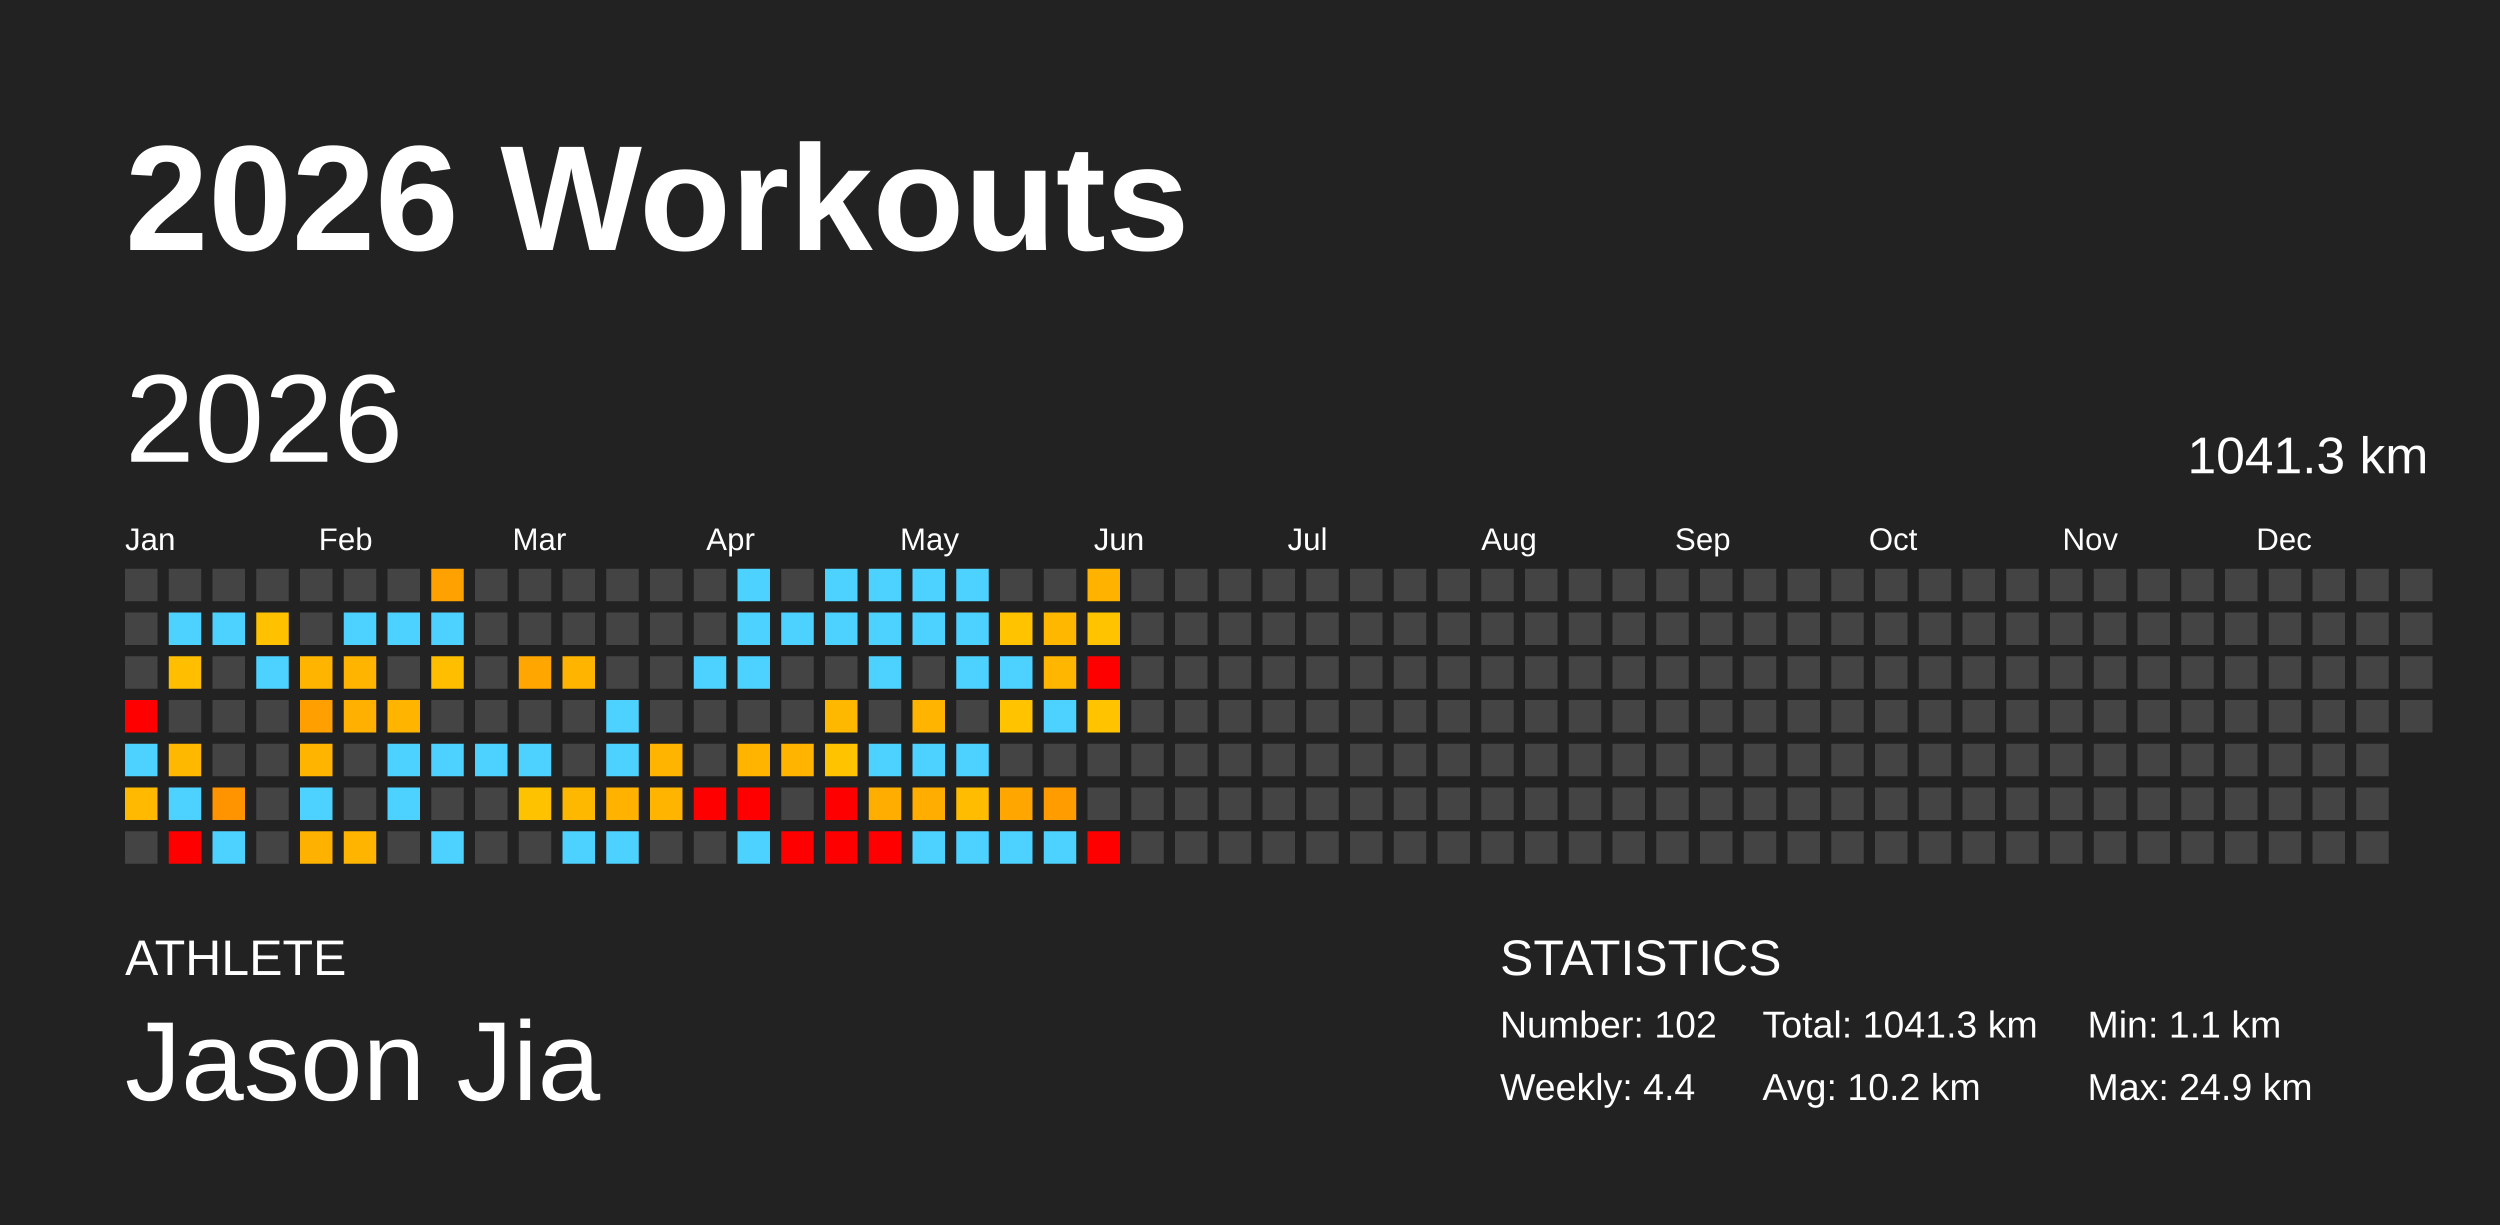
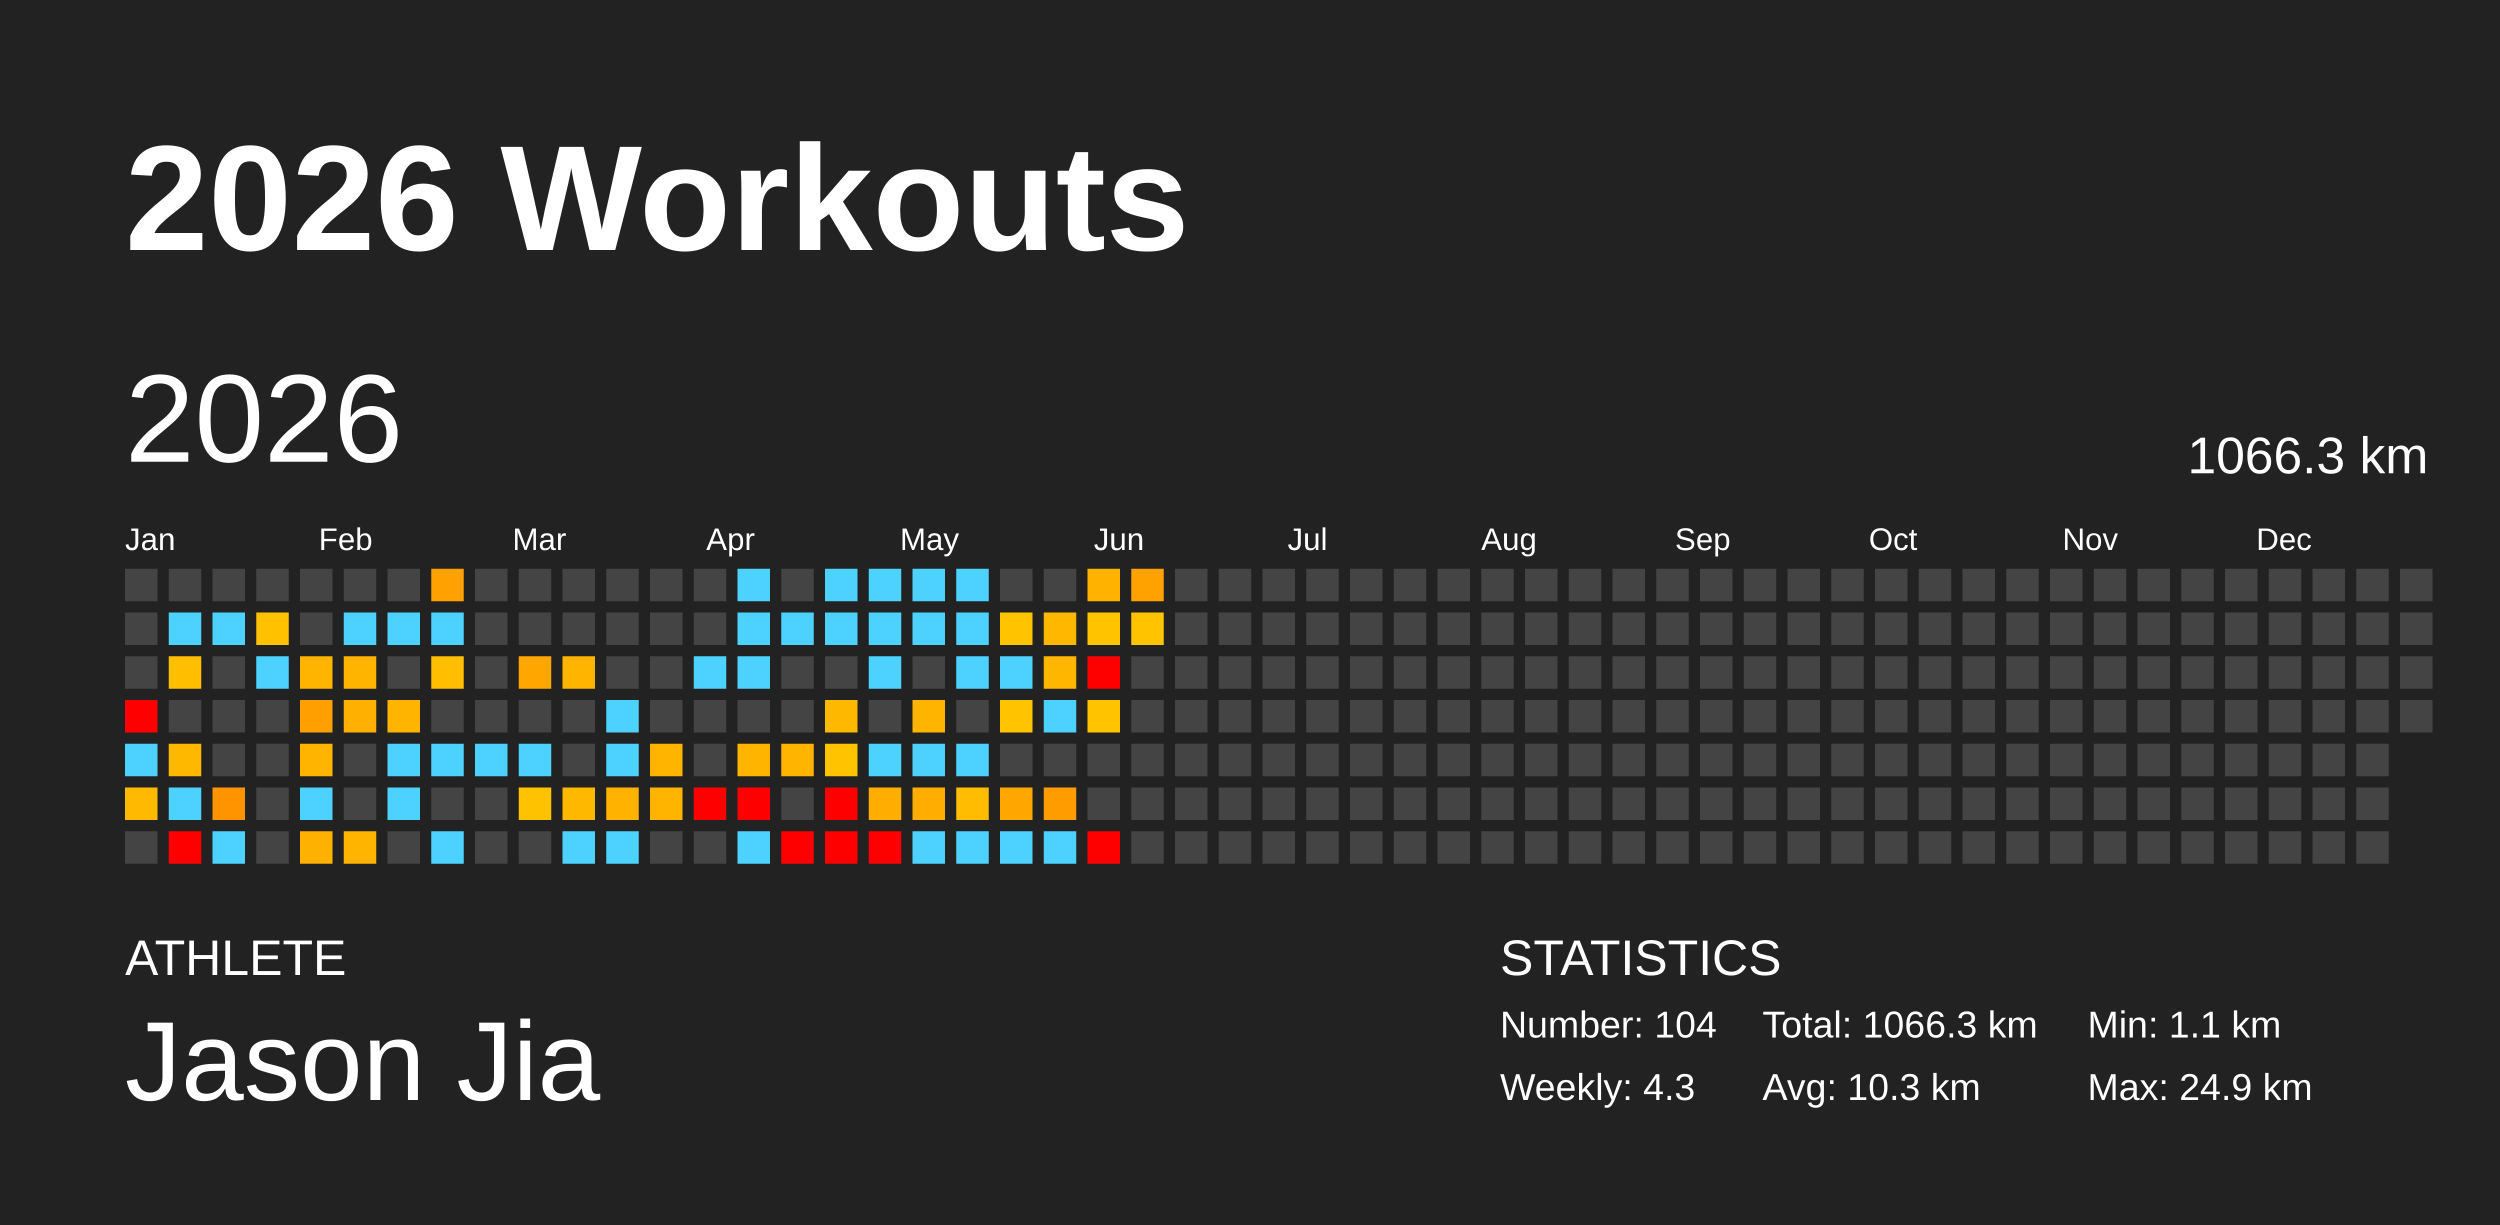
<svg xmlns="http://www.w3.org/2000/svg" baseProfile="full" height="98mm" version="1.1" viewBox="0,0,200,98" width="200mm">
  <defs />
  <rect fill="#222222" height="98" width="200" x="0" y="0" />
  <text fill="#FFFFFF" style="font-size:12px; font-family:Arial; font-weight:bold;" x="10" y="20">2026 Workouts</text>
  <text fill="#FFFFFF" style="font-size:4px; font-family:Arial" x="10" y="78">ATHLETE</text>
  <text fill="#FFFFFF" style="font-size:9px; font-family:Arial" x="10" y="88">Jason Jia</text>
  <text fill="#FFFFFF" style="font-size:4px; font-family:Arial" x="120" y="78">STATISTICS</text>
-   <text fill="#FFFFFF" style="font-size:3px; font-family:Arial" x="120" y="83">Number: 102</text>
-   <text fill="#FFFFFF" style="font-size:3px; font-family:Arial" x="120" y="88">Weekly: 4.4</text>
-   <text fill="#FFFFFF" style="font-size:3px; font-family:Arial" x="141" y="83">Total: 1041.3 km</text>
-   <text fill="#FFFFFF" style="font-size:3px; font-family:Arial" x="141" y="88">Avg: 10.2 km</text>
+   <text fill="#FFFFFF" style="font-size:3px; font-family:Arial" x="120" y="83">Number: 104</text>
+   <text fill="#FFFFFF" style="font-size:3px; font-family:Arial" x="120" y="88">Weekly: 4.3</text>
+   <text fill="#FFFFFF" style="font-size:3px; font-family:Arial" x="141" y="83">Total: 1066.3 km</text>
+   <text fill="#FFFFFF" style="font-size:3px; font-family:Arial" x="141" y="88">Avg: 10.3 km</text>
  <text fill="#FFFFFF" style="font-size:3px; font-family:Arial" x="167" y="83">Min: 1.1 km</text>
  <text fill="#FFFFFF" style="font-size:3px; font-family:Arial" x="167" y="88">Max: 24.9 km</text>
  <text dominant-baseline="hanging" fill="#FFFFFF" style="font-size:10.0px; font-family:Arial;" x="10" y="30">2026</text>
-   <text dominant-baseline="hanging" fill="#FFFFFF" style="font-size:4.125px; font-family:Arial;" x="175" y="35">1041.3 km</text>
+   <text dominant-baseline="hanging" fill="#FFFFFF" style="font-size:4.125px; font-family:Arial;" x="175" y="35">1066.3 km</text>
  <text fill="#FFFFFF" style="font-size:2.5px; font-family:Arial" x="10.0" y="44">Jan</text>
  <text fill="#FFFFFF" style="font-size:2.5px; font-family:Arial" x="25.5" y="44">Feb</text>
  <text fill="#FFFFFF" style="font-size:2.5px; font-family:Arial" x="41.0" y="44">Mar</text>
  <text fill="#FFFFFF" style="font-size:2.5px; font-family:Arial" x="56.5" y="44">Apr</text>
  <text fill="#FFFFFF" style="font-size:2.5px; font-family:Arial" x="72.0" y="44">May</text>
  <text fill="#FFFFFF" style="font-size:2.5px; font-family:Arial" x="87.5" y="44">Jun</text>
  <text fill="#FFFFFF" style="font-size:2.5px; font-family:Arial" x="103.0" y="44">Jul</text>
  <text fill="#FFFFFF" style="font-size:2.5px; font-family:Arial" x="118.5" y="44">Aug</text>
  <text fill="#FFFFFF" style="font-size:2.5px; font-family:Arial" x="134.0" y="44">Sep</text>
  <text fill="#FFFFFF" style="font-size:2.5px; font-family:Arial" x="149.5" y="44">Oct</text>
  <text fill="#FFFFFF" style="font-size:2.5px; font-family:Arial" x="165.0" y="44">Nov</text>
  <text fill="#FFFFFF" style="font-size:2.5px; font-family:Arial" x="180.5" y="44">Dec</text>
  <rect fill="#444444" height="2.6" width="2.6" x="10.0" y="45.5" />
  <rect fill="#444444" height="2.6" width="2.6" x="10.0" y="49.0" />
  <rect fill="#444444" height="2.6" width="2.6" x="10.0" y="52.5" />
  <rect fill="red" height="2.6" width="2.6" x="10.0" y="56.0" />
  <rect fill="#4dd2ff" height="2.6" width="2.6" x="10.0" y="59.5" />
  <rect fill="#ffba00" height="2.6" width="2.6" x="10.0" y="63.0" />
  <rect fill="#444444" height="2.6" width="2.6" x="10.0" y="66.5" />
  <rect fill="#444444" height="2.6" width="2.6" x="13.5" y="45.5" />
  <rect fill="#4dd2ff" height="2.6" width="2.6" x="13.5" y="49.0" />
  <rect fill="#ffbf00" height="2.6" width="2.6" x="13.5" y="52.5" />
  <rect fill="#444444" height="2.6" width="2.6" x="13.5" y="56.0" />
  <rect fill="#ffb800" height="2.6" width="2.6" x="13.5" y="59.5" />
  <rect fill="#4dd2ff" height="2.6" width="2.6" x="13.5" y="63.0" />
  <rect fill="red" height="2.6" width="2.6" x="13.5" y="66.5" />
  <rect fill="#444444" height="2.6" width="2.6" x="17.0" y="45.5" />
  <rect fill="#4dd2ff" height="2.6" width="2.6" x="17.0" y="49.0" />
  <rect fill="#444444" height="2.6" width="2.6" x="17.0" y="52.5" />
  <rect fill="#444444" height="2.6" width="2.6" x="17.0" y="56.0" />
  <rect fill="#444444" height="2.6" width="2.6" x="17.0" y="59.5" />
  <rect fill="#ff9400" height="2.6" width="2.6" x="17.0" y="63.0" />
  <rect fill="#4dd2ff" height="2.6" width="2.6" x="17.0" y="66.5" />
  <rect fill="#444444" height="2.6" width="2.6" x="20.5" y="45.5" />
  <rect fill="#ffc100" height="2.6" width="2.6" x="20.5" y="49.0" />
  <rect fill="#4dd2ff" height="2.6" width="2.6" x="20.5" y="52.5" />
  <rect fill="#444444" height="2.6" width="2.6" x="20.5" y="56.0" />
  <rect fill="#444444" height="2.6" width="2.6" x="20.5" y="59.5" />
  <rect fill="#444444" height="2.6" width="2.6" x="20.5" y="63.0" />
  <rect fill="#444444" height="2.6" width="2.6" x="20.5" y="66.5" />
  <rect fill="#444444" height="2.6" width="2.6" x="24.0" y="45.5" />
  <rect fill="#444444" height="2.6" width="2.6" x="24.0" y="49.0" />
  <rect fill="#ffb400" height="2.6" width="2.6" x="24.0" y="52.5" />
  <rect fill="#ffa000" height="2.6" width="2.6" x="24.0" y="56.0" />
  <rect fill="#ffb500" height="2.6" width="2.6" x="24.0" y="59.5" />
  <rect fill="#4dd2ff" height="2.6" width="2.6" x="24.0" y="63.0" />
  <rect fill="#ffb100" height="2.6" width="2.6" x="24.0" y="66.5" />
  <rect fill="#444444" height="2.6" width="2.6" x="27.5" y="45.5" />
  <rect fill="#4dd2ff" height="2.6" width="2.6" x="27.5" y="49.0" />
  <rect fill="#ffb500" height="2.6" width="2.6" x="27.5" y="52.5" />
  <rect fill="#ffb000" height="2.6" width="2.6" x="27.5" y="56.0" />
  <rect fill="#444444" height="2.6" width="2.6" x="27.5" y="59.5" />
  <rect fill="#444444" height="2.6" width="2.6" x="27.5" y="63.0" />
  <rect fill="#ffb500" height="2.6" width="2.6" x="27.5" y="66.5" />
  <rect fill="#444444" height="2.6" width="2.6" x="31.0" y="45.5" />
  <rect fill="#4dd2ff" height="2.6" width="2.6" x="31.0" y="49.0" />
  <rect fill="#444444" height="2.6" width="2.6" x="31.0" y="52.5" />
  <rect fill="#ffb500" height="2.6" width="2.6" x="31.0" y="56.0" />
  <rect fill="#4dd2ff" height="2.6" width="2.6" x="31.0" y="59.5" />
  <rect fill="#4dd2ff" height="2.6" width="2.6" x="31.0" y="63.0" />
  <rect fill="#444444" height="2.6" width="2.6" x="31.0" y="66.5" />
  <rect fill="#ffa100" height="2.6" width="2.6" x="34.5" y="45.5" />
  <rect fill="#4dd2ff" height="2.6" width="2.6" x="34.5" y="49.0" />
  <rect fill="#ffbe00" height="2.6" width="2.6" x="34.5" y="52.5" />
  <rect fill="#444444" height="2.6" width="2.6" x="34.5" y="56.0" />
  <rect fill="#4dd2ff" height="2.6" width="2.6" x="34.5" y="59.5" />
  <rect fill="#444444" height="2.6" width="2.6" x="34.5" y="63.0" />
  <rect fill="#4dd2ff" height="2.6" width="2.6" x="34.5" y="66.5" />
  <rect fill="#444444" height="2.6" width="2.6" x="38.0" y="45.5" />
  <rect fill="#444444" height="2.6" width="2.6" x="38.0" y="49.0" />
  <rect fill="#444444" height="2.6" width="2.6" x="38.0" y="52.5" />
  <rect fill="#444444" height="2.6" width="2.6" x="38.0" y="56.0" />
  <rect fill="#4dd2ff" height="2.6" width="2.6" x="38.0" y="59.5" />
  <rect fill="#444444" height="2.6" width="2.6" x="38.0" y="63.0" />
  <rect fill="#444444" height="2.6" width="2.6" x="38.0" y="66.5" />
  <rect fill="#444444" height="2.6" width="2.6" x="41.5" y="45.5" />
  <rect fill="#444444" height="2.6" width="2.6" x="41.5" y="49.0" />
  <rect fill="#ffa600" height="2.6" width="2.6" x="41.5" y="52.5" />
  <rect fill="#444444" height="2.6" width="2.6" x="41.5" y="56.0" />
  <rect fill="#4dd2ff" height="2.6" width="2.6" x="41.5" y="59.5" />
  <rect fill="#ffc200" height="2.6" width="2.6" x="41.5" y="63.0" />
  <rect fill="#444444" height="2.6" width="2.6" x="41.5" y="66.5" />
  <rect fill="#444444" height="2.6" width="2.6" x="45.0" y="45.5" />
  <rect fill="#444444" height="2.6" width="2.6" x="45.0" y="49.0" />
  <rect fill="#ffb500" height="2.6" width="2.6" x="45.0" y="52.5" />
  <rect fill="#444444" height="2.6" width="2.6" x="45.0" y="56.0" />
  <rect fill="#444444" height="2.6" width="2.6" x="45.0" y="59.5" />
  <rect fill="#ffb800" height="2.6" width="2.6" x="45.0" y="63.0" />
  <rect fill="#4dd2ff" height="2.6" width="2.6" x="45.0" y="66.5" />
  <rect fill="#444444" height="2.6" width="2.6" x="48.5" y="45.5" />
  <rect fill="#444444" height="2.6" width="2.6" x="48.5" y="49.0" />
  <rect fill="#444444" height="2.6" width="2.6" x="48.5" y="52.5" />
  <rect fill="#4dd2ff" height="2.6" width="2.6" x="48.5" y="56.0" />
  <rect fill="#4dd2ff" height="2.6" width="2.6" x="48.5" y="59.5" />
  <rect fill="#ffb200" height="2.6" width="2.6" x="48.5" y="63.0" />
  <rect fill="#4dd2ff" height="2.6" width="2.6" x="48.5" y="66.5" />
  <rect fill="#444444" height="2.6" width="2.6" x="52.0" y="45.5" />
  <rect fill="#444444" height="2.6" width="2.6" x="52.0" y="49.0" />
  <rect fill="#444444" height="2.6" width="2.6" x="52.0" y="52.5" />
  <rect fill="#444444" height="2.6" width="2.6" x="52.0" y="56.0" />
  <rect fill="#ffb400" height="2.6" width="2.6" x="52.0" y="59.5" />
  <rect fill="#ffb400" height="2.6" width="2.6" x="52.0" y="63.0" />
  <rect fill="#444444" height="2.6" width="2.6" x="52.0" y="66.5" />
  <rect fill="#444444" height="2.6" width="2.6" x="55.5" y="45.5" />
  <rect fill="#444444" height="2.6" width="2.6" x="55.5" y="49.0" />
  <rect fill="#4dd2ff" height="2.6" width="2.6" x="55.5" y="52.5" />
  <rect fill="#444444" height="2.6" width="2.6" x="55.5" y="56.0" />
  <rect fill="#444444" height="2.6" width="2.6" x="55.5" y="59.5" />
  <rect fill="red" height="2.6" width="2.6" x="55.5" y="63.0" />
  <rect fill="#444444" height="2.6" width="2.6" x="55.5" y="66.5" />
  <rect fill="#4dd2ff" height="2.6" width="2.6" x="59.0" y="45.5" />
  <rect fill="#4dd2ff" height="2.6" width="2.6" x="59.0" y="49.0" />
  <rect fill="#4dd2ff" height="2.6" width="2.6" x="59.0" y="52.5" />
  <rect fill="#444444" height="2.6" width="2.6" x="59.0" y="56.0" />
  <rect fill="#ffb500" height="2.6" width="2.6" x="59.0" y="59.5" />
  <rect fill="red" height="2.6" width="2.6" x="59.0" y="63.0" />
  <rect fill="#4dd2ff" height="2.6" width="2.6" x="59.0" y="66.5" />
  <rect fill="#444444" height="2.6" width="2.6" x="62.5" y="45.5" />
  <rect fill="#4dd2ff" height="2.6" width="2.6" x="62.5" y="49.0" />
  <rect fill="#444444" height="2.6" width="2.6" x="62.5" y="52.5" />
  <rect fill="#444444" height="2.6" width="2.6" x="62.5" y="56.0" />
  <rect fill="#ffb500" height="2.6" width="2.6" x="62.5" y="59.5" />
  <rect fill="#444444" height="2.6" width="2.6" x="62.5" y="63.0" />
  <rect fill="red" height="2.6" width="2.6" x="62.5" y="66.5" />
  <rect fill="#4dd2ff" height="2.6" width="2.6" x="66.0" y="45.5" />
  <rect fill="#4dd2ff" height="2.6" width="2.6" x="66.0" y="49.0" />
  <rect fill="#444444" height="2.6" width="2.6" x="66.0" y="52.5" />
  <rect fill="#ffb800" height="2.6" width="2.6" x="66.0" y="56.0" />
  <rect fill="#ffc300" height="2.6" width="2.6" x="66.0" y="59.5" />
  <rect fill="red" height="2.6" width="2.6" x="66.0" y="63.0" />
  <rect fill="red" height="2.6" width="2.6" x="66.0" y="66.5" />
  <rect fill="#4dd2ff" height="2.6" width="2.6" x="69.5" y="45.5" />
  <rect fill="#4dd2ff" height="2.6" width="2.6" x="69.5" y="49.0" />
  <rect fill="#4dd2ff" height="2.6" width="2.6" x="69.5" y="52.5" />
  <rect fill="#444444" height="2.6" width="2.6" x="69.5" y="56.0" />
  <rect fill="#4dd2ff" height="2.6" width="2.6" x="69.5" y="59.5" />
  <rect fill="#ffae00" height="2.6" width="2.6" x="69.5" y="63.0" />
  <rect fill="red" height="2.6" width="2.6" x="69.5" y="66.5" />
  <rect fill="#4dd2ff" height="2.6" width="2.6" x="73.0" y="45.5" />
  <rect fill="#4dd2ff" height="2.6" width="2.6" x="73.0" y="49.0" />
  <rect fill="#444444" height="2.6" width="2.6" x="73.0" y="52.5" />
  <rect fill="#ffb500" height="2.6" width="2.6" x="73.0" y="56.0" />
  <rect fill="#4dd2ff" height="2.6" width="2.6" x="73.0" y="59.5" />
  <rect fill="#ffae00" height="2.6" width="2.6" x="73.0" y="63.0" />
  <rect fill="#4dd2ff" height="2.6" width="2.6" x="73.0" y="66.5" />
  <rect fill="#4dd2ff" height="2.6" width="2.6" x="76.5" y="45.5" />
  <rect fill="#4dd2ff" height="2.6" width="2.6" x="76.5" y="49.0" />
  <rect fill="#4dd2ff" height="2.6" width="2.6" x="76.5" y="52.5" />
  <rect fill="#444444" height="2.6" width="2.6" x="76.5" y="56.0" />
  <rect fill="#4dd2ff" height="2.6" width="2.6" x="76.5" y="59.5" />
  <rect fill="#ffbc00" height="2.6" width="2.6" x="76.5" y="63.0" />
  <rect fill="#4dd2ff" height="2.6" width="2.6" x="76.5" y="66.5" />
  <rect fill="#444444" height="2.6" width="2.6" x="80.0" y="45.5" />
  <rect fill="#ffc300" height="2.6" width="2.6" x="80.0" y="49.0" />
  <rect fill="#4dd2ff" height="2.6" width="2.6" x="80.0" y="52.5" />
  <rect fill="#ffc300" height="2.6" width="2.6" x="80.0" y="56.0" />
  <rect fill="#444444" height="2.6" width="2.6" x="80.0" y="59.5" />
  <rect fill="#ffa700" height="2.6" width="2.6" x="80.0" y="63.0" />
  <rect fill="#4dd2ff" height="2.6" width="2.6" x="80.0" y="66.5" />
  <rect fill="#444444" height="2.6" width="2.6" x="83.5" y="45.5" />
  <rect fill="#ffb700" height="2.6" width="2.6" x="83.5" y="49.0" />
  <rect fill="#ffb600" height="2.6" width="2.6" x="83.5" y="52.5" />
  <rect fill="#4dd2ff" height="2.6" width="2.6" x="83.5" y="56.0" />
  <rect fill="#444444" height="2.6" width="2.6" x="83.5" y="59.5" />
  <rect fill="#ff9d00" height="2.6" width="2.6" x="83.5" y="63.0" />
  <rect fill="#4dd2ff" height="2.6" width="2.6" x="83.5" y="66.5" />
  <rect fill="#ffb200" height="2.6" width="2.6" x="87.0" y="45.5" />
  <rect fill="#ffc300" height="2.6" width="2.6" x="87.0" y="49.0" />
  <rect fill="red" height="2.6" width="2.6" x="87.0" y="52.5" />
  <rect fill="#ffc300" height="2.6" width="2.6" x="87.0" y="56.0" />
  <rect fill="#444444" height="2.6" width="2.6" x="87.0" y="59.5" />
  <rect fill="#444444" height="2.6" width="2.6" x="87.0" y="63.0" />
  <rect fill="red" height="2.6" width="2.6" x="87.0" y="66.5" />
-   <rect fill="#444444" height="2.6" width="2.6" x="90.5" y="45.5" />
-   <rect fill="#444444" height="2.6" width="2.6" x="90.5" y="49.0" />
+   <rect fill="#ffa200" height="2.6" width="2.6" x="90.5" y="45.5" />
+   <rect fill="#ffc300" height="2.6" width="2.6" x="90.5" y="49.0" />
  <rect fill="#444444" height="2.6" width="2.6" x="90.5" y="52.5" />
  <rect fill="#444444" height="2.6" width="2.6" x="90.5" y="56.0" />
  <rect fill="#444444" height="2.6" width="2.6" x="90.5" y="59.5" />
  <rect fill="#444444" height="2.6" width="2.6" x="90.5" y="63.0" />
  <rect fill="#444444" height="2.6" width="2.6" x="90.5" y="66.5" />
  <rect fill="#444444" height="2.6" width="2.6" x="94.0" y="45.5" />
  <rect fill="#444444" height="2.6" width="2.6" x="94.0" y="49.0" />
  <rect fill="#444444" height="2.6" width="2.6" x="94.0" y="52.5" />
  <rect fill="#444444" height="2.6" width="2.6" x="94.0" y="56.0" />
  <rect fill="#444444" height="2.6" width="2.6" x="94.0" y="59.5" />
  <rect fill="#444444" height="2.6" width="2.6" x="94.0" y="63.0" />
  <rect fill="#444444" height="2.6" width="2.6" x="94.0" y="66.5" />
  <rect fill="#444444" height="2.6" width="2.6" x="97.5" y="45.5" />
  <rect fill="#444444" height="2.6" width="2.6" x="97.5" y="49.0" />
  <rect fill="#444444" height="2.6" width="2.6" x="97.5" y="52.5" />
  <rect fill="#444444" height="2.6" width="2.6" x="97.5" y="56.0" />
  <rect fill="#444444" height="2.6" width="2.6" x="97.5" y="59.5" />
  <rect fill="#444444" height="2.6" width="2.6" x="97.5" y="63.0" />
  <rect fill="#444444" height="2.6" width="2.6" x="97.5" y="66.5" />
  <rect fill="#444444" height="2.6" width="2.6" x="101.0" y="45.5" />
  <rect fill="#444444" height="2.6" width="2.6" x="101.0" y="49.0" />
  <rect fill="#444444" height="2.6" width="2.6" x="101.0" y="52.5" />
  <rect fill="#444444" height="2.6" width="2.6" x="101.0" y="56.0" />
  <rect fill="#444444" height="2.6" width="2.6" x="101.0" y="59.5" />
  <rect fill="#444444" height="2.6" width="2.6" x="101.0" y="63.0" />
  <rect fill="#444444" height="2.6" width="2.6" x="101.0" y="66.5" />
  <rect fill="#444444" height="2.6" width="2.6" x="104.5" y="45.5" />
  <rect fill="#444444" height="2.6" width="2.6" x="104.5" y="49.0" />
  <rect fill="#444444" height="2.6" width="2.6" x="104.5" y="52.5" />
  <rect fill="#444444" height="2.6" width="2.6" x="104.5" y="56.0" />
  <rect fill="#444444" height="2.6" width="2.6" x="104.5" y="59.5" />
  <rect fill="#444444" height="2.6" width="2.6" x="104.5" y="63.0" />
  <rect fill="#444444" height="2.6" width="2.6" x="104.5" y="66.5" />
  <rect fill="#444444" height="2.6" width="2.6" x="108.0" y="45.5" />
  <rect fill="#444444" height="2.6" width="2.6" x="108.0" y="49.0" />
  <rect fill="#444444" height="2.6" width="2.6" x="108.0" y="52.5" />
  <rect fill="#444444" height="2.6" width="2.6" x="108.0" y="56.0" />
  <rect fill="#444444" height="2.6" width="2.6" x="108.0" y="59.5" />
  <rect fill="#444444" height="2.6" width="2.6" x="108.0" y="63.0" />
  <rect fill="#444444" height="2.6" width="2.6" x="108.0" y="66.5" />
  <rect fill="#444444" height="2.6" width="2.6" x="111.5" y="45.5" />
  <rect fill="#444444" height="2.6" width="2.6" x="111.5" y="49.0" />
  <rect fill="#444444" height="2.6" width="2.6" x="111.5" y="52.5" />
  <rect fill="#444444" height="2.6" width="2.6" x="111.5" y="56.0" />
  <rect fill="#444444" height="2.6" width="2.6" x="111.5" y="59.5" />
  <rect fill="#444444" height="2.6" width="2.6" x="111.5" y="63.0" />
  <rect fill="#444444" height="2.6" width="2.6" x="111.5" y="66.5" />
  <rect fill="#444444" height="2.6" width="2.6" x="115.0" y="45.5" />
  <rect fill="#444444" height="2.6" width="2.6" x="115.0" y="49.0" />
  <rect fill="#444444" height="2.6" width="2.6" x="115.0" y="52.5" />
  <rect fill="#444444" height="2.6" width="2.6" x="115.0" y="56.0" />
  <rect fill="#444444" height="2.6" width="2.6" x="115.0" y="59.5" />
  <rect fill="#444444" height="2.6" width="2.6" x="115.0" y="63.0" />
  <rect fill="#444444" height="2.6" width="2.6" x="115.0" y="66.5" />
  <rect fill="#444444" height="2.6" width="2.6" x="118.5" y="45.5" />
  <rect fill="#444444" height="2.6" width="2.6" x="118.5" y="49.0" />
  <rect fill="#444444" height="2.6" width="2.6" x="118.5" y="52.5" />
  <rect fill="#444444" height="2.6" width="2.6" x="118.5" y="56.0" />
  <rect fill="#444444" height="2.6" width="2.6" x="118.5" y="59.5" />
  <rect fill="#444444" height="2.6" width="2.6" x="118.5" y="63.0" />
  <rect fill="#444444" height="2.6" width="2.6" x="118.5" y="66.5" />
  <rect fill="#444444" height="2.6" width="2.6" x="122.0" y="45.5" />
  <rect fill="#444444" height="2.6" width="2.6" x="122.0" y="49.0" />
  <rect fill="#444444" height="2.6" width="2.6" x="122.0" y="52.5" />
  <rect fill="#444444" height="2.6" width="2.6" x="122.0" y="56.0" />
  <rect fill="#444444" height="2.6" width="2.6" x="122.0" y="59.5" />
  <rect fill="#444444" height="2.6" width="2.6" x="122.0" y="63.0" />
  <rect fill="#444444" height="2.6" width="2.6" x="122.0" y="66.5" />
  <rect fill="#444444" height="2.6" width="2.6" x="125.5" y="45.5" />
  <rect fill="#444444" height="2.6" width="2.6" x="125.5" y="49.0" />
  <rect fill="#444444" height="2.6" width="2.6" x="125.5" y="52.5" />
  <rect fill="#444444" height="2.6" width="2.6" x="125.5" y="56.0" />
  <rect fill="#444444" height="2.6" width="2.6" x="125.5" y="59.5" />
  <rect fill="#444444" height="2.6" width="2.6" x="125.5" y="63.0" />
  <rect fill="#444444" height="2.6" width="2.6" x="125.5" y="66.5" />
  <rect fill="#444444" height="2.6" width="2.6" x="129.0" y="45.5" />
  <rect fill="#444444" height="2.6" width="2.6" x="129.0" y="49.0" />
  <rect fill="#444444" height="2.6" width="2.6" x="129.0" y="52.5" />
  <rect fill="#444444" height="2.6" width="2.6" x="129.0" y="56.0" />
  <rect fill="#444444" height="2.6" width="2.6" x="129.0" y="59.5" />
  <rect fill="#444444" height="2.6" width="2.6" x="129.0" y="63.0" />
  <rect fill="#444444" height="2.6" width="2.6" x="129.0" y="66.5" />
  <rect fill="#444444" height="2.6" width="2.6" x="132.5" y="45.5" />
  <rect fill="#444444" height="2.6" width="2.6" x="132.5" y="49.0" />
  <rect fill="#444444" height="2.6" width="2.6" x="132.5" y="52.5" />
  <rect fill="#444444" height="2.6" width="2.6" x="132.5" y="56.0" />
  <rect fill="#444444" height="2.6" width="2.6" x="132.5" y="59.5" />
  <rect fill="#444444" height="2.6" width="2.6" x="132.5" y="63.0" />
  <rect fill="#444444" height="2.6" width="2.6" x="132.5" y="66.5" />
  <rect fill="#444444" height="2.6" width="2.6" x="136.0" y="45.5" />
  <rect fill="#444444" height="2.6" width="2.6" x="136.0" y="49.0" />
  <rect fill="#444444" height="2.6" width="2.6" x="136.0" y="52.5" />
  <rect fill="#444444" height="2.6" width="2.6" x="136.0" y="56.0" />
  <rect fill="#444444" height="2.6" width="2.6" x="136.0" y="59.5" />
  <rect fill="#444444" height="2.6" width="2.6" x="136.0" y="63.0" />
  <rect fill="#444444" height="2.6" width="2.6" x="136.0" y="66.5" />
  <rect fill="#444444" height="2.6" width="2.6" x="139.5" y="45.5" />
  <rect fill="#444444" height="2.6" width="2.6" x="139.5" y="49.0" />
  <rect fill="#444444" height="2.6" width="2.6" x="139.5" y="52.5" />
  <rect fill="#444444" height="2.6" width="2.6" x="139.5" y="56.0" />
  <rect fill="#444444" height="2.6" width="2.6" x="139.5" y="59.5" />
  <rect fill="#444444" height="2.6" width="2.6" x="139.5" y="63.0" />
  <rect fill="#444444" height="2.6" width="2.6" x="139.5" y="66.5" />
  <rect fill="#444444" height="2.6" width="2.6" x="143.0" y="45.5" />
  <rect fill="#444444" height="2.6" width="2.6" x="143.0" y="49.0" />
  <rect fill="#444444" height="2.6" width="2.6" x="143.0" y="52.5" />
  <rect fill="#444444" height="2.6" width="2.6" x="143.0" y="56.0" />
  <rect fill="#444444" height="2.6" width="2.6" x="143.0" y="59.5" />
  <rect fill="#444444" height="2.6" width="2.6" x="143.0" y="63.0" />
  <rect fill="#444444" height="2.6" width="2.6" x="143.0" y="66.5" />
  <rect fill="#444444" height="2.6" width="2.6" x="146.5" y="45.5" />
  <rect fill="#444444" height="2.6" width="2.6" x="146.5" y="49.0" />
  <rect fill="#444444" height="2.6" width="2.6" x="146.5" y="52.5" />
  <rect fill="#444444" height="2.6" width="2.6" x="146.5" y="56.0" />
  <rect fill="#444444" height="2.6" width="2.6" x="146.5" y="59.5" />
  <rect fill="#444444" height="2.6" width="2.6" x="146.5" y="63.0" />
  <rect fill="#444444" height="2.6" width="2.6" x="146.5" y="66.5" />
  <rect fill="#444444" height="2.6" width="2.6" x="150.0" y="45.5" />
  <rect fill="#444444" height="2.6" width="2.6" x="150.0" y="49.0" />
  <rect fill="#444444" height="2.6" width="2.6" x="150.0" y="52.5" />
  <rect fill="#444444" height="2.6" width="2.6" x="150.0" y="56.0" />
  <rect fill="#444444" height="2.6" width="2.6" x="150.0" y="59.5" />
  <rect fill="#444444" height="2.6" width="2.6" x="150.0" y="63.0" />
  <rect fill="#444444" height="2.6" width="2.6" x="150.0" y="66.5" />
  <rect fill="#444444" height="2.6" width="2.6" x="153.5" y="45.5" />
  <rect fill="#444444" height="2.6" width="2.6" x="153.5" y="49.0" />
  <rect fill="#444444" height="2.6" width="2.6" x="153.5" y="52.5" />
  <rect fill="#444444" height="2.6" width="2.6" x="153.5" y="56.0" />
  <rect fill="#444444" height="2.6" width="2.6" x="153.5" y="59.5" />
  <rect fill="#444444" height="2.6" width="2.6" x="153.5" y="63.0" />
  <rect fill="#444444" height="2.6" width="2.6" x="153.5" y="66.5" />
  <rect fill="#444444" height="2.6" width="2.6" x="157.0" y="45.5" />
  <rect fill="#444444" height="2.6" width="2.6" x="157.0" y="49.0" />
  <rect fill="#444444" height="2.6" width="2.6" x="157.0" y="52.5" />
  <rect fill="#444444" height="2.6" width="2.6" x="157.0" y="56.0" />
  <rect fill="#444444" height="2.6" width="2.6" x="157.0" y="59.5" />
  <rect fill="#444444" height="2.6" width="2.6" x="157.0" y="63.0" />
  <rect fill="#444444" height="2.6" width="2.6" x="157.0" y="66.5" />
  <rect fill="#444444" height="2.6" width="2.6" x="160.5" y="45.5" />
  <rect fill="#444444" height="2.6" width="2.6" x="160.5" y="49.0" />
  <rect fill="#444444" height="2.6" width="2.6" x="160.5" y="52.5" />
  <rect fill="#444444" height="2.6" width="2.6" x="160.5" y="56.0" />
  <rect fill="#444444" height="2.6" width="2.6" x="160.5" y="59.5" />
  <rect fill="#444444" height="2.6" width="2.6" x="160.5" y="63.0" />
  <rect fill="#444444" height="2.6" width="2.6" x="160.5" y="66.5" />
  <rect fill="#444444" height="2.6" width="2.6" x="164.0" y="45.5" />
  <rect fill="#444444" height="2.6" width="2.6" x="164.0" y="49.0" />
  <rect fill="#444444" height="2.6" width="2.6" x="164.0" y="52.5" />
  <rect fill="#444444" height="2.6" width="2.6" x="164.0" y="56.0" />
  <rect fill="#444444" height="2.6" width="2.6" x="164.0" y="59.5" />
  <rect fill="#444444" height="2.6" width="2.6" x="164.0" y="63.0" />
  <rect fill="#444444" height="2.6" width="2.6" x="164.0" y="66.5" />
  <rect fill="#444444" height="2.6" width="2.6" x="167.5" y="45.5" />
  <rect fill="#444444" height="2.6" width="2.6" x="167.5" y="49.0" />
  <rect fill="#444444" height="2.6" width="2.6" x="167.5" y="52.5" />
  <rect fill="#444444" height="2.6" width="2.6" x="167.5" y="56.0" />
  <rect fill="#444444" height="2.6" width="2.6" x="167.5" y="59.5" />
  <rect fill="#444444" height="2.6" width="2.6" x="167.5" y="63.0" />
  <rect fill="#444444" height="2.6" width="2.6" x="167.5" y="66.5" />
  <rect fill="#444444" height="2.6" width="2.6" x="171.0" y="45.5" />
  <rect fill="#444444" height="2.6" width="2.6" x="171.0" y="49.0" />
  <rect fill="#444444" height="2.6" width="2.6" x="171.0" y="52.5" />
  <rect fill="#444444" height="2.6" width="2.6" x="171.0" y="56.0" />
  <rect fill="#444444" height="2.6" width="2.6" x="171.0" y="59.5" />
  <rect fill="#444444" height="2.6" width="2.6" x="171.0" y="63.0" />
  <rect fill="#444444" height="2.6" width="2.6" x="171.0" y="66.5" />
  <rect fill="#444444" height="2.6" width="2.6" x="174.5" y="45.5" />
  <rect fill="#444444" height="2.6" width="2.6" x="174.5" y="49.0" />
  <rect fill="#444444" height="2.6" width="2.6" x="174.5" y="52.5" />
  <rect fill="#444444" height="2.6" width="2.6" x="174.5" y="56.0" />
  <rect fill="#444444" height="2.6" width="2.6" x="174.5" y="59.5" />
  <rect fill="#444444" height="2.6" width="2.6" x="174.5" y="63.0" />
  <rect fill="#444444" height="2.6" width="2.6" x="174.5" y="66.5" />
  <rect fill="#444444" height="2.6" width="2.6" x="178.0" y="45.5" />
  <rect fill="#444444" height="2.6" width="2.6" x="178.0" y="49.0" />
  <rect fill="#444444" height="2.6" width="2.6" x="178.0" y="52.5" />
  <rect fill="#444444" height="2.6" width="2.6" x="178.0" y="56.0" />
  <rect fill="#444444" height="2.6" width="2.6" x="178.0" y="59.5" />
  <rect fill="#444444" height="2.6" width="2.6" x="178.0" y="63.0" />
  <rect fill="#444444" height="2.6" width="2.6" x="178.0" y="66.5" />
  <rect fill="#444444" height="2.6" width="2.6" x="181.5" y="45.5" />
  <rect fill="#444444" height="2.6" width="2.6" x="181.5" y="49.0" />
  <rect fill="#444444" height="2.6" width="2.6" x="181.5" y="52.5" />
  <rect fill="#444444" height="2.6" width="2.6" x="181.5" y="56.0" />
  <rect fill="#444444" height="2.6" width="2.6" x="181.5" y="59.5" />
  <rect fill="#444444" height="2.6" width="2.6" x="181.5" y="63.0" />
  <rect fill="#444444" height="2.6" width="2.6" x="181.5" y="66.5" />
  <rect fill="#444444" height="2.6" width="2.6" x="185.0" y="45.5" />
  <rect fill="#444444" height="2.6" width="2.6" x="185.0" y="49.0" />
  <rect fill="#444444" height="2.6" width="2.6" x="185.0" y="52.5" />
  <rect fill="#444444" height="2.6" width="2.6" x="185.0" y="56.0" />
  <rect fill="#444444" height="2.6" width="2.6" x="185.0" y="59.5" />
  <rect fill="#444444" height="2.6" width="2.6" x="185.0" y="63.0" />
  <rect fill="#444444" height="2.6" width="2.6" x="185.0" y="66.5" />
  <rect fill="#444444" height="2.6" width="2.6" x="188.5" y="45.5" />
  <rect fill="#444444" height="2.6" width="2.6" x="188.5" y="49.0" />
  <rect fill="#444444" height="2.6" width="2.6" x="188.5" y="52.5" />
  <rect fill="#444444" height="2.6" width="2.6" x="188.5" y="56.0" />
  <rect fill="#444444" height="2.6" width="2.6" x="188.5" y="59.5" />
  <rect fill="#444444" height="2.6" width="2.6" x="188.5" y="63.0" />
  <rect fill="#444444" height="2.6" width="2.6" x="188.5" y="66.5" />
  <rect fill="#444444" height="2.6" width="2.6" x="192.0" y="45.5" />
  <rect fill="#444444" height="2.6" width="2.6" x="192.0" y="49.0" />
  <rect fill="#444444" height="2.6" width="2.6" x="192.0" y="52.5" />
  <rect fill="#444444" height="2.6" width="2.6" x="192.0" y="56.0" />
</svg>
